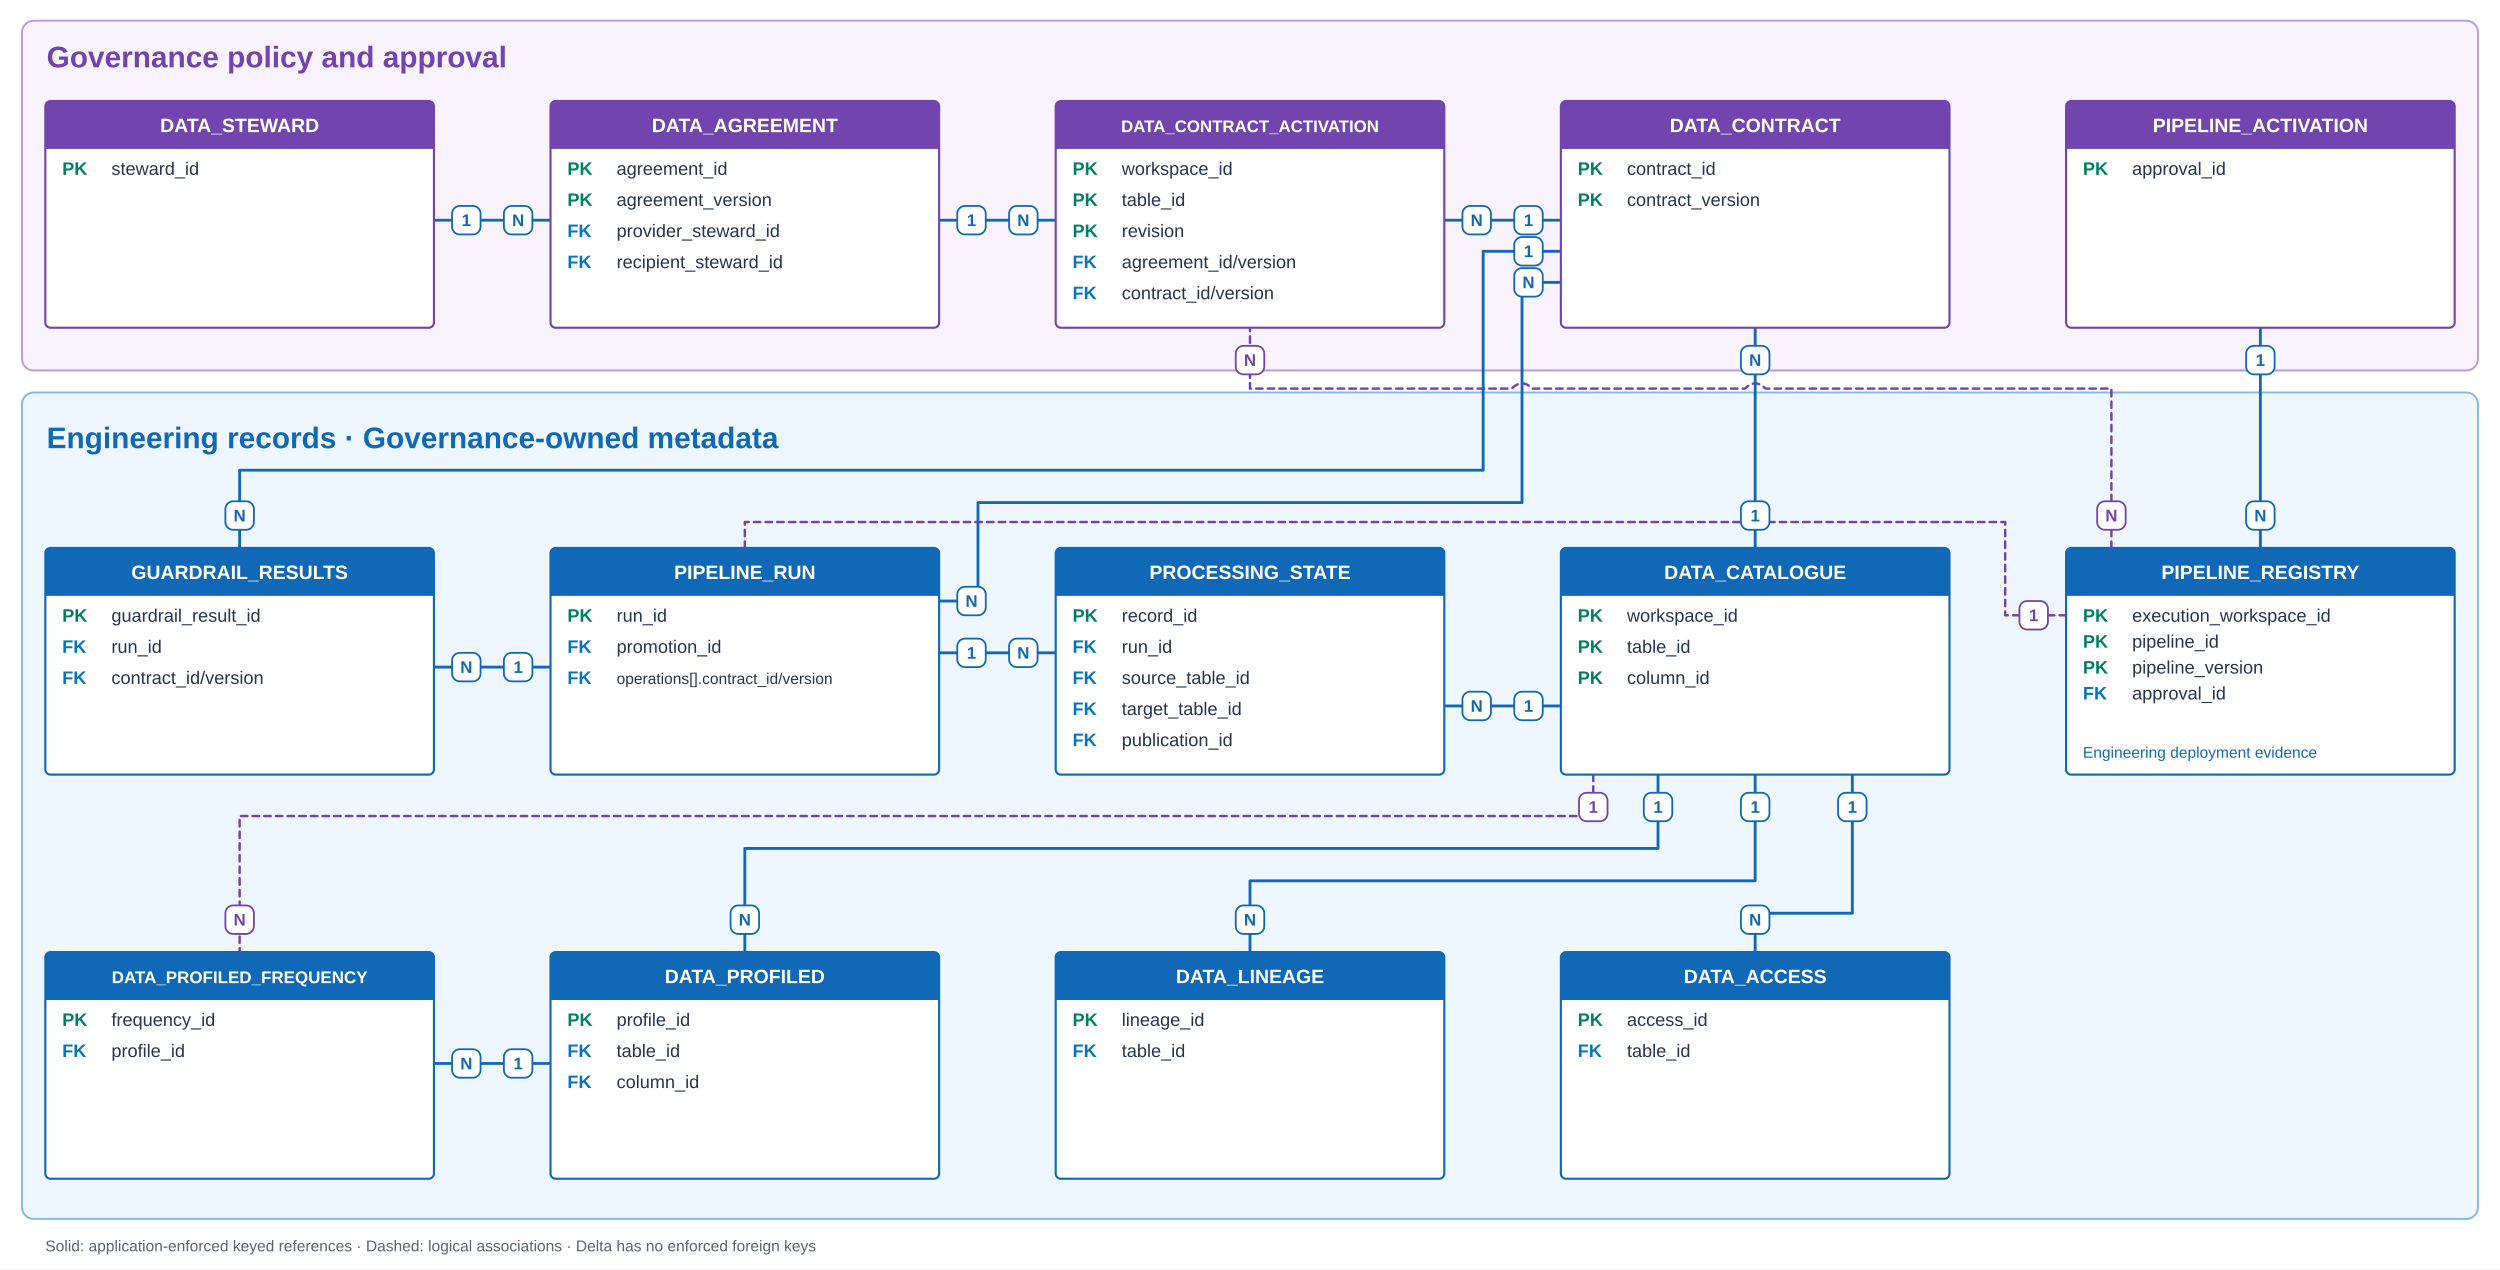
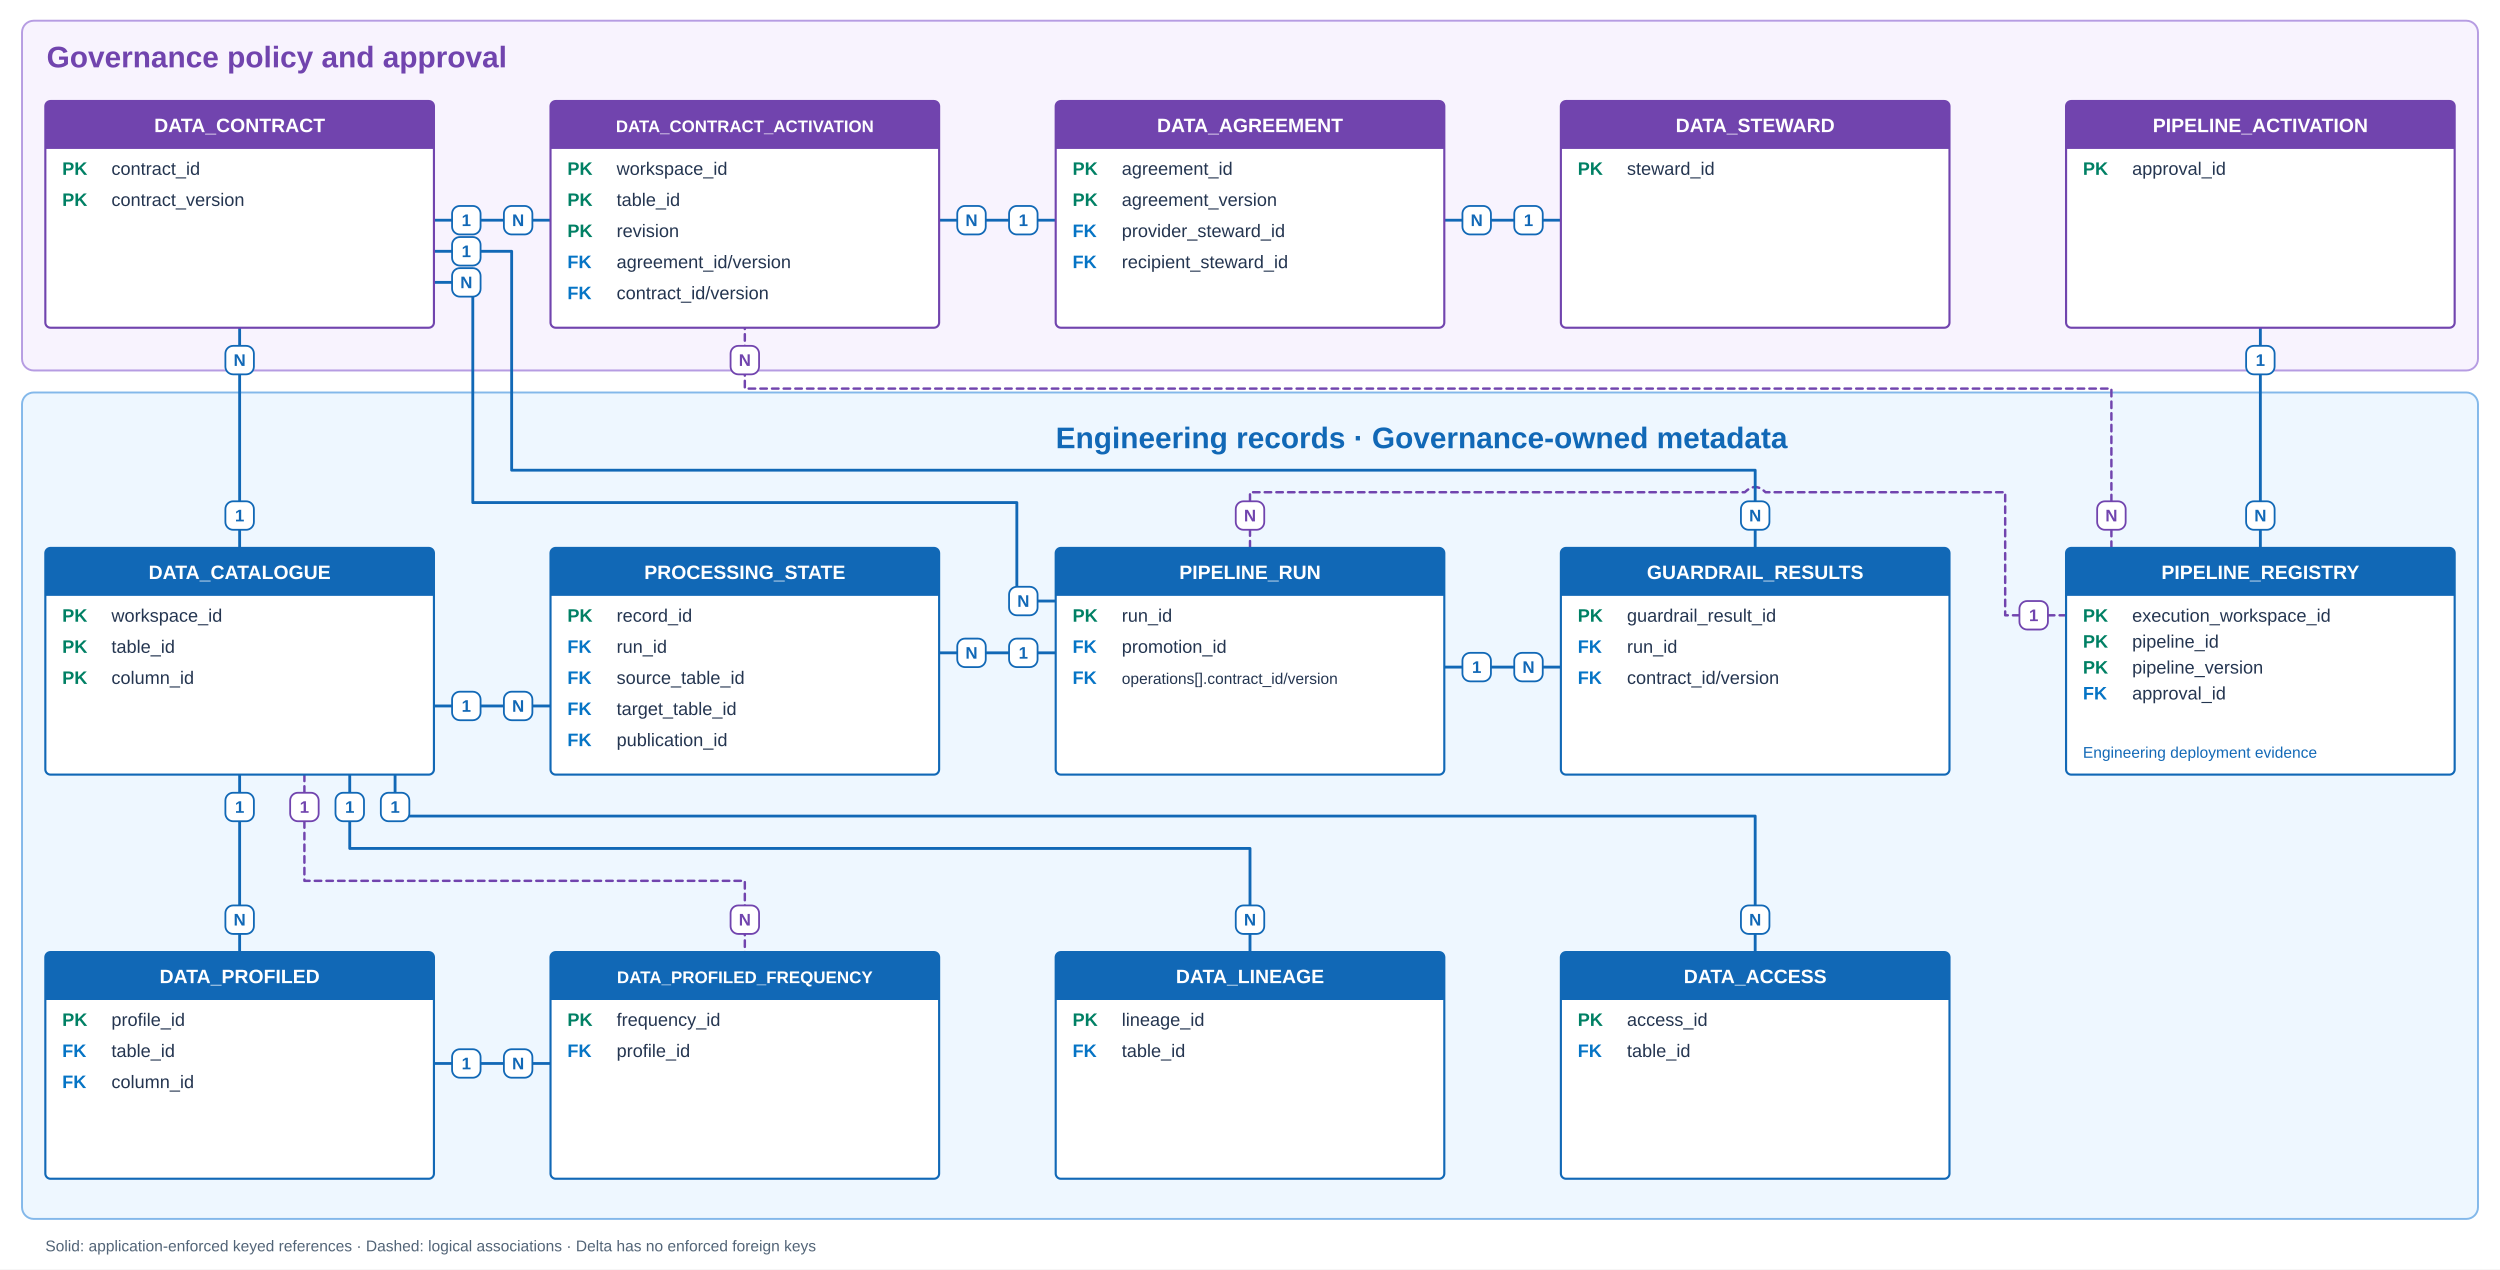
<svg xmlns="http://www.w3.org/2000/svg" xmlns:xlink="http://www.w3.org/1999/xlink" width="1930" height="980" viewBox="0 0 1930 980" role="img" aria-label="FabricOps metadata relationship diagram">
  <rect width="1930" height="980" fill="#FFFFFF" />
  <rect x="17" y="16" width="1896" height="270" rx="9" fill="#F8F3FE" stroke="#B69CE2" stroke-width="1.5" />
  <rect x="17" y="303" width="1896" height="638" rx="9" fill="#EEF7FF" stroke="#83B8EA" stroke-width="1.5" />
  <text x="36" y="52" font-size="23" font-family="Arial, sans-serif" font-weight="700" fill="#7144AE">Governance policy and approval</text>
-   <text x="36" y="346" font-size="23" font-family="Arial, sans-serif" font-weight="700" fill="#1168B6">Engineering records · Governance-owned metadata</text>
+   <text x="815" y="346" font-size="23" font-family="Arial, sans-serif" font-weight="700" fill="#1168B6">Engineering records · Governance-owned metadata</text>
  <g id="metadata-er-relationships" aria-label="Metadata table relationships">
    <g class="metadata-er-relationship" data-from="DATA_STEWARD" data-to="DATA_AGREEMENT" data-cardinality="1-N" data-kind="physical">
-       <path d="M335 170H425" fill="none" stroke="#1168B6" stroke-width="2.2" stroke-linecap="round" stroke-linejoin="round" />
-       <rect x="349" y="159" width="22" height="22" rx="6" fill="#FFFFFF" stroke="#1168B6" stroke-width="1.4" />
-       <text x="360" y="174.5" text-anchor="middle" font-size="13" font-weight="700" font-family="Arial, sans-serif" fill="#1168B6">1</text>
-       <rect x="389" y="159" width="22" height="22" rx="6" fill="#FFFFFF" stroke="#1168B6" stroke-width="1.4" />
-       <text x="400" y="174.5" text-anchor="middle" font-size="13" font-weight="700" font-family="Arial, sans-serif" fill="#1168B6">N</text>
+       <path d="M1205 170H1115" fill="none" stroke="#1168B6" stroke-width="2.2" stroke-linecap="round" stroke-linejoin="round" />
+       <rect x="1169" y="159" width="22" height="22" rx="6" fill="#FFFFFF" stroke="#1168B6" stroke-width="1.4" />
+       <text x="1180" y="174.5" text-anchor="middle" font-size="13" font-weight="700" font-family="Arial, sans-serif" fill="#1168B6">1</text>
+       <rect x="1129" y="159" width="22" height="22" rx="6" fill="#FFFFFF" stroke="#1168B6" stroke-width="1.4" />
+       <text x="1140" y="174.5" text-anchor="middle" font-size="13" font-weight="700" font-family="Arial, sans-serif" fill="#1168B6">N</text>
    </g>
    <g class="metadata-er-relationship" data-from="DATA_AGREEMENT" data-to="DATA_CONTRACT_ACTIVATION" data-cardinality="1-N" data-kind="physical">
-       <path d="M725 170H815" fill="none" stroke="#1168B6" stroke-width="2.2" stroke-linecap="round" stroke-linejoin="round" />
+       <path d="M815 170H725" fill="none" stroke="#1168B6" stroke-width="2.2" stroke-linecap="round" stroke-linejoin="round" />
+       <rect x="779" y="159" width="22" height="22" rx="6" fill="#FFFFFF" stroke="#1168B6" stroke-width="1.4" />
+       <text x="790" y="174.5" text-anchor="middle" font-size="13" font-weight="700" font-family="Arial, sans-serif" fill="#1168B6">1</text>
      <rect x="739" y="159" width="22" height="22" rx="6" fill="#FFFFFF" stroke="#1168B6" stroke-width="1.4" />
-       <text x="750" y="174.5" text-anchor="middle" font-size="13" font-weight="700" font-family="Arial, sans-serif" fill="#1168B6">1</text>
-       <rect x="779" y="159" width="22" height="22" rx="6" fill="#FFFFFF" stroke="#1168B6" stroke-width="1.4" />
-       <text x="790" y="174.5" text-anchor="middle" font-size="13" font-weight="700" font-family="Arial, sans-serif" fill="#1168B6">N</text>
+       <text x="750" y="174.5" text-anchor="middle" font-size="13" font-weight="700" font-family="Arial, sans-serif" fill="#1168B6">N</text>
    </g>
    <g class="metadata-er-relationship" data-from="PIPELINE_ACTIVATION" data-to="PIPELINE_REGISTRY" data-cardinality="1-N" data-kind="physical">
      <path d="M1745 253V423" fill="none" stroke="#1168B6" stroke-width="2.2" stroke-linecap="round" stroke-linejoin="round" />
      <rect x="1734" y="267" width="22" height="22" rx="6" fill="#FFFFFF" stroke="#1168B6" stroke-width="1.4" />
      <text x="1745" y="282.5" text-anchor="middle" font-size="13" font-weight="700" font-family="Arial, sans-serif" fill="#1168B6">1</text>
      <rect x="1734" y="387" width="22" height="22" rx="6" fill="#FFFFFF" stroke="#1168B6" stroke-width="1.4" />
      <text x="1745" y="402.5" text-anchor="middle" font-size="13" font-weight="700" font-family="Arial, sans-serif" fill="#1168B6">N</text>
    </g>
    <g class="metadata-er-relationship" data-from="PIPELINE_REGISTRY" data-to="DATA_CONTRACT_ACTIVATION" data-cardinality="N-N" data-kind="logical">
-       <path d="M1630 423V300H1363Q1355 292 1347 300H1183Q1175 292 1167 300H965V253" fill="none" stroke="#7144AE" stroke-width="1.9" stroke-linecap="round" stroke-linejoin="round" stroke-dasharray="5 4" />
+       <path d="M1630 423V300H575V253" fill="none" stroke="#7144AE" stroke-width="1.9" stroke-linecap="round" stroke-linejoin="round" stroke-dasharray="5 4" />
      <rect x="1619" y="387" width="22" height="22" rx="6" fill="#FFFFFF" stroke="#7144AE" stroke-width="1.4" />
      <text x="1630" y="402.5" text-anchor="middle" font-size="13" font-weight="700" font-family="Arial, sans-serif" fill="#7144AE">N</text>
-       <rect x="954" y="267" width="22" height="22" rx="6" fill="#FFFFFF" stroke="#7144AE" stroke-width="1.4" />
-       <text x="965" y="282.5" text-anchor="middle" font-size="13" font-weight="700" font-family="Arial, sans-serif" fill="#7144AE">N</text>
+       <rect x="564" y="267" width="22" height="22" rx="6" fill="#FFFFFF" stroke="#7144AE" stroke-width="1.4" />
+       <text x="575" y="282.5" text-anchor="middle" font-size="13" font-weight="700" font-family="Arial, sans-serif" fill="#7144AE">N</text>
    </g>
    <g class="metadata-er-relationship" data-from="DATA_CONTRACT_ACTIVATION" data-to="DATA_CONTRACT" data-cardinality="N-1" data-kind="physical">
-       <path d="M1115 170H1205" fill="none" stroke="#1168B6" stroke-width="2.2" stroke-linecap="round" stroke-linejoin="round" />
-       <rect x="1129" y="159" width="22" height="22" rx="6" fill="#FFFFFF" stroke="#1168B6" stroke-width="1.4" />
-       <text x="1140" y="174.5" text-anchor="middle" font-size="13" font-weight="700" font-family="Arial, sans-serif" fill="#1168B6">N</text>
-       <rect x="1169" y="159" width="22" height="22" rx="6" fill="#FFFFFF" stroke="#1168B6" stroke-width="1.4" />
-       <text x="1180" y="174.5" text-anchor="middle" font-size="13" font-weight="700" font-family="Arial, sans-serif" fill="#1168B6">1</text>
+       <path d="M425 170H335" fill="none" stroke="#1168B6" stroke-width="2.2" stroke-linecap="round" stroke-linejoin="round" />
+       <rect x="389" y="159" width="22" height="22" rx="6" fill="#FFFFFF" stroke="#1168B6" stroke-width="1.4" />
+       <text x="400" y="174.5" text-anchor="middle" font-size="13" font-weight="700" font-family="Arial, sans-serif" fill="#1168B6">N</text>
+       <rect x="349" y="159" width="22" height="22" rx="6" fill="#FFFFFF" stroke="#1168B6" stroke-width="1.4" />
+       <text x="360" y="174.5" text-anchor="middle" font-size="13" font-weight="700" font-family="Arial, sans-serif" fill="#1168B6">1</text>
    </g>
    <g class="metadata-er-relationship" data-from="PIPELINE_RUN" data-to="DATA_CONTRACT" data-cardinality="N-N" data-kind="nested">
-       <path d="M725 464H755V388H1175V218H1205" fill="none" stroke="#1168B6" stroke-width="2.2" stroke-linecap="round" stroke-linejoin="round" />
-       <rect x="739" y="453" width="22" height="22" rx="6" fill="#FFFFFF" stroke="#1168B6" stroke-width="1.4" />
-       <text x="750" y="468.5" text-anchor="middle" font-size="13" font-weight="700" font-family="Arial, sans-serif" fill="#1168B6">N</text>
-       <rect x="1169" y="207" width="22" height="22" rx="6" fill="#FFFFFF" stroke="#1168B6" stroke-width="1.4" />
-       <text x="1180" y="222.5" text-anchor="middle" font-size="13" font-weight="700" font-family="Arial, sans-serif" fill="#1168B6">N</text>
+       <path d="M815 464H785V388H365V218H335" fill="none" stroke="#1168B6" stroke-width="2.2" stroke-linecap="round" stroke-linejoin="round" />
+       <rect x="779" y="453" width="22" height="22" rx="6" fill="#FFFFFF" stroke="#1168B6" stroke-width="1.4" />
+       <text x="790" y="468.5" text-anchor="middle" font-size="13" font-weight="700" font-family="Arial, sans-serif" fill="#1168B6">N</text>
+       <rect x="349" y="207" width="22" height="22" rx="6" fill="#FFFFFF" stroke="#1168B6" stroke-width="1.4" />
+       <text x="360" y="222.5" text-anchor="middle" font-size="13" font-weight="700" font-family="Arial, sans-serif" fill="#1168B6">N</text>
    </g>
    <g class="metadata-er-relationship" data-from="PIPELINE_REGISTRY" data-to="PIPELINE_RUN" data-cardinality="1-N" data-kind="logical">
-       <path d="M1595 475H1548V403H575V423" fill="none" stroke="#7144AE" stroke-width="1.9" stroke-linecap="round" stroke-linejoin="round" stroke-dasharray="5 4" />
+       <path d="M1595 475H1548V380H1363Q1355 372 1347 380H965V423" fill="none" stroke="#7144AE" stroke-width="1.9" stroke-linecap="round" stroke-linejoin="round" stroke-dasharray="5 4" />
      <rect x="1559" y="464" width="22" height="22" rx="6" fill="#FFFFFF" stroke="#7144AE" stroke-width="1.4" />
      <text x="1570" y="479.5" text-anchor="middle" font-size="13" font-weight="700" font-family="Arial, sans-serif" fill="#7144AE">1</text>
-       <rect x="564" y="437" width="22" height="22" rx="6" fill="#FFFFFF" stroke="#7144AE" stroke-width="1.4" />
-       <text x="575" y="452.5" text-anchor="middle" font-size="13" font-weight="700" font-family="Arial, sans-serif" fill="#7144AE">N</text>
+       <rect x="954" y="387" width="22" height="22" rx="6" fill="#FFFFFF" stroke="#7144AE" stroke-width="1.4" />
+       <text x="965" y="402.5" text-anchor="middle" font-size="13" font-weight="700" font-family="Arial, sans-serif" fill="#7144AE">N</text>
    </g>
    <g class="metadata-er-relationship" data-from="DATA_CATALOGUE" data-to="DATA_CONTRACT" data-cardinality="1-N" data-kind="physical">
-       <path d="M1355 423V253" fill="none" stroke="#1168B6" stroke-width="2.2" stroke-linecap="round" stroke-linejoin="round" />
-       <rect x="1344" y="387" width="22" height="22" rx="6" fill="#FFFFFF" stroke="#1168B6" stroke-width="1.4" />
-       <text x="1355" y="402.5" text-anchor="middle" font-size="13" font-weight="700" font-family="Arial, sans-serif" fill="#1168B6">1</text>
-       <rect x="1344" y="267" width="22" height="22" rx="6" fill="#FFFFFF" stroke="#1168B6" stroke-width="1.4" />
-       <text x="1355" y="282.5" text-anchor="middle" font-size="13" font-weight="700" font-family="Arial, sans-serif" fill="#1168B6">N</text>
+       <path d="M185 423V253" fill="none" stroke="#1168B6" stroke-width="2.2" stroke-linecap="round" stroke-linejoin="round" />
+       <rect x="174" y="387" width="22" height="22" rx="6" fill="#FFFFFF" stroke="#1168B6" stroke-width="1.4" />
+       <text x="185" y="402.5" text-anchor="middle" font-size="13" font-weight="700" font-family="Arial, sans-serif" fill="#1168B6">1</text>
+       <rect x="174" y="267" width="22" height="22" rx="6" fill="#FFFFFF" stroke="#1168B6" stroke-width="1.4" />
+       <text x="185" y="282.5" text-anchor="middle" font-size="13" font-weight="700" font-family="Arial, sans-serif" fill="#1168B6">N</text>
    </g>
    <g class="metadata-er-relationship" data-from="PIPELINE_RUN" data-to="GUARDRAIL_RESULTS" data-cardinality="1-N" data-kind="physical">
-       <path d="M425 515H335" fill="none" stroke="#1168B6" stroke-width="2.2" stroke-linecap="round" stroke-linejoin="round" />
-       <rect x="389" y="504" width="22" height="22" rx="6" fill="#FFFFFF" stroke="#1168B6" stroke-width="1.4" />
-       <text x="400" y="519.5" text-anchor="middle" font-size="13" font-weight="700" font-family="Arial, sans-serif" fill="#1168B6">1</text>
-       <rect x="349" y="504" width="22" height="22" rx="6" fill="#FFFFFF" stroke="#1168B6" stroke-width="1.4" />
-       <text x="360" y="519.5" text-anchor="middle" font-size="13" font-weight="700" font-family="Arial, sans-serif" fill="#1168B6">N</text>
+       <path d="M1115 515H1205" fill="none" stroke="#1168B6" stroke-width="2.2" stroke-linecap="round" stroke-linejoin="round" />
+       <rect x="1129" y="504" width="22" height="22" rx="6" fill="#FFFFFF" stroke="#1168B6" stroke-width="1.4" />
+       <text x="1140" y="519.5" text-anchor="middle" font-size="13" font-weight="700" font-family="Arial, sans-serif" fill="#1168B6">1</text>
+       <rect x="1169" y="504" width="22" height="22" rx="6" fill="#FFFFFF" stroke="#1168B6" stroke-width="1.4" />
+       <text x="1180" y="519.5" text-anchor="middle" font-size="13" font-weight="700" font-family="Arial, sans-serif" fill="#1168B6">N</text>
    </g>
    <g class="metadata-er-relationship" data-from="PIPELINE_RUN" data-to="PROCESSING_STATE" data-cardinality="1-N" data-kind="physical">
-       <path d="M725 504H815" fill="none" stroke="#1168B6" stroke-width="2.2" stroke-linecap="round" stroke-linejoin="round" />
+       <path d="M815 504H725" fill="none" stroke="#1168B6" stroke-width="2.2" stroke-linecap="round" stroke-linejoin="round" />
+       <rect x="779" y="493" width="22" height="22" rx="6" fill="#FFFFFF" stroke="#1168B6" stroke-width="1.4" />
+       <text x="790" y="508.5" text-anchor="middle" font-size="13" font-weight="700" font-family="Arial, sans-serif" fill="#1168B6">1</text>
      <rect x="739" y="493" width="22" height="22" rx="6" fill="#FFFFFF" stroke="#1168B6" stroke-width="1.4" />
-       <text x="750" y="508.5" text-anchor="middle" font-size="13" font-weight="700" font-family="Arial, sans-serif" fill="#1168B6">1</text>
-       <rect x="779" y="493" width="22" height="22" rx="6" fill="#FFFFFF" stroke="#1168B6" stroke-width="1.4" />
-       <text x="790" y="508.5" text-anchor="middle" font-size="13" font-weight="700" font-family="Arial, sans-serif" fill="#1168B6">N</text>
+       <text x="750" y="508.5" text-anchor="middle" font-size="13" font-weight="700" font-family="Arial, sans-serif" fill="#1168B6">N</text>
    </g>
    <g class="metadata-er-relationship" data-from="DATA_CATALOGUE" data-to="PROCESSING_STATE" data-cardinality="1-N" data-kind="physical">
-       <path d="M1205 545H1115" fill="none" stroke="#1168B6" stroke-width="2.2" stroke-linecap="round" stroke-linejoin="round" />
-       <rect x="1169" y="534" width="22" height="22" rx="6" fill="#FFFFFF" stroke="#1168B6" stroke-width="1.4" />
-       <text x="1180" y="549.5" text-anchor="middle" font-size="13" font-weight="700" font-family="Arial, sans-serif" fill="#1168B6">1</text>
-       <rect x="1129" y="534" width="22" height="22" rx="6" fill="#FFFFFF" stroke="#1168B6" stroke-width="1.4" />
-       <text x="1140" y="549.5" text-anchor="middle" font-size="13" font-weight="700" font-family="Arial, sans-serif" fill="#1168B6">N</text>
+       <path d="M335 545H425" fill="none" stroke="#1168B6" stroke-width="2.2" stroke-linecap="round" stroke-linejoin="round" />
+       <rect x="349" y="534" width="22" height="22" rx="6" fill="#FFFFFF" stroke="#1168B6" stroke-width="1.4" />
+       <text x="360" y="549.5" text-anchor="middle" font-size="13" font-weight="700" font-family="Arial, sans-serif" fill="#1168B6">1</text>
+       <rect x="389" y="534" width="22" height="22" rx="6" fill="#FFFFFF" stroke="#1168B6" stroke-width="1.4" />
+       <text x="400" y="549.5" text-anchor="middle" font-size="13" font-weight="700" font-family="Arial, sans-serif" fill="#1168B6">N</text>
    </g>
    <g class="metadata-er-relationship" data-from="DATA_CATALOGUE" data-to="DATA_PROFILED" data-cardinality="1-N" data-kind="physical">
-       <path d="M1280 598V655H575V735" fill="none" stroke="#1168B6" stroke-width="2.2" stroke-linecap="round" stroke-linejoin="round" />
-       <rect x="1269" y="612" width="22" height="22" rx="6" fill="#FFFFFF" stroke="#1168B6" stroke-width="1.4" />
-       <text x="1280" y="627.5" text-anchor="middle" font-size="13" font-weight="700" font-family="Arial, sans-serif" fill="#1168B6">1</text>
-       <rect x="564" y="699" width="22" height="22" rx="6" fill="#FFFFFF" stroke="#1168B6" stroke-width="1.4" />
-       <text x="575" y="714.5" text-anchor="middle" font-size="13" font-weight="700" font-family="Arial, sans-serif" fill="#1168B6">N</text>
+       <path d="M185 598V735" fill="none" stroke="#1168B6" stroke-width="2.2" stroke-linecap="round" stroke-linejoin="round" />
+       <rect x="174" y="612" width="22" height="22" rx="6" fill="#FFFFFF" stroke="#1168B6" stroke-width="1.4" />
+       <text x="185" y="627.5" text-anchor="middle" font-size="13" font-weight="700" font-family="Arial, sans-serif" fill="#1168B6">1</text>
+       <rect x="174" y="699" width="22" height="22" rx="6" fill="#FFFFFF" stroke="#1168B6" stroke-width="1.4" />
+       <text x="185" y="714.5" text-anchor="middle" font-size="13" font-weight="700" font-family="Arial, sans-serif" fill="#1168B6">N</text>
    </g>
    <g class="metadata-er-relationship" data-from="DATA_CATALOGUE" data-to="DATA_PROFILED_FREQUENCY" data-cardinality="1-N" data-kind="logical">
-       <path d="M1230 598V630H185V735" fill="none" stroke="#7144AE" stroke-width="1.9" stroke-linecap="round" stroke-linejoin="round" stroke-dasharray="5 4" />
-       <rect x="1219" y="612" width="22" height="22" rx="6" fill="#FFFFFF" stroke="#7144AE" stroke-width="1.4" />
-       <text x="1230" y="627.5" text-anchor="middle" font-size="13" font-weight="700" font-family="Arial, sans-serif" fill="#7144AE">1</text>
-       <rect x="174" y="699" width="22" height="22" rx="6" fill="#FFFFFF" stroke="#7144AE" stroke-width="1.4" />
-       <text x="185" y="714.5" text-anchor="middle" font-size="13" font-weight="700" font-family="Arial, sans-serif" fill="#7144AE">N</text>
+       <path d="M235 598V680H575V735" fill="none" stroke="#7144AE" stroke-width="1.9" stroke-linecap="round" stroke-linejoin="round" stroke-dasharray="5 4" />
+       <rect x="224" y="612" width="22" height="22" rx="6" fill="#FFFFFF" stroke="#7144AE" stroke-width="1.4" />
+       <text x="235" y="627.5" text-anchor="middle" font-size="13" font-weight="700" font-family="Arial, sans-serif" fill="#7144AE">1</text>
+       <rect x="564" y="699" width="22" height="22" rx="6" fill="#FFFFFF" stroke="#7144AE" stroke-width="1.4" />
+       <text x="575" y="714.5" text-anchor="middle" font-size="13" font-weight="700" font-family="Arial, sans-serif" fill="#7144AE">N</text>
    </g>
    <g class="metadata-er-relationship" data-from="DATA_CATALOGUE" data-to="DATA_LINEAGE" data-cardinality="1-N" data-kind="physical">
-       <path d="M1355 598V680H965V735" fill="none" stroke="#1168B6" stroke-width="2.2" stroke-linecap="round" stroke-linejoin="round" />
-       <rect x="1344" y="612" width="22" height="22" rx="6" fill="#FFFFFF" stroke="#1168B6" stroke-width="1.4" />
-       <text x="1355" y="627.5" text-anchor="middle" font-size="13" font-weight="700" font-family="Arial, sans-serif" fill="#1168B6">1</text>
+       <path d="M270 598V655H965V735" fill="none" stroke="#1168B6" stroke-width="2.2" stroke-linecap="round" stroke-linejoin="round" />
+       <rect x="259" y="612" width="22" height="22" rx="6" fill="#FFFFFF" stroke="#1168B6" stroke-width="1.4" />
+       <text x="270" y="627.5" text-anchor="middle" font-size="13" font-weight="700" font-family="Arial, sans-serif" fill="#1168B6">1</text>
      <rect x="954" y="699" width="22" height="22" rx="6" fill="#FFFFFF" stroke="#1168B6" stroke-width="1.4" />
      <text x="965" y="714.5" text-anchor="middle" font-size="13" font-weight="700" font-family="Arial, sans-serif" fill="#1168B6">N</text>
    </g>
    <g class="metadata-er-relationship" data-from="DATA_CATALOGUE" data-to="DATA_ACCESS" data-cardinality="1-N" data-kind="physical">
-       <path d="M1430 598V705H1355V735" fill="none" stroke="#1168B6" stroke-width="2.2" stroke-linecap="round" stroke-linejoin="round" />
-       <rect x="1419" y="612" width="22" height="22" rx="6" fill="#FFFFFF" stroke="#1168B6" stroke-width="1.4" />
-       <text x="1430" y="627.5" text-anchor="middle" font-size="13" font-weight="700" font-family="Arial, sans-serif" fill="#1168B6">1</text>
+       <path d="M305 598V630H1355V735" fill="none" stroke="#1168B6" stroke-width="2.2" stroke-linecap="round" stroke-linejoin="round" />
+       <rect x="294" y="612" width="22" height="22" rx="6" fill="#FFFFFF" stroke="#1168B6" stroke-width="1.4" />
+       <text x="305" y="627.5" text-anchor="middle" font-size="13" font-weight="700" font-family="Arial, sans-serif" fill="#1168B6">1</text>
      <rect x="1344" y="699" width="22" height="22" rx="6" fill="#FFFFFF" stroke="#1168B6" stroke-width="1.4" />
      <text x="1355" y="714.5" text-anchor="middle" font-size="13" font-weight="700" font-family="Arial, sans-serif" fill="#1168B6">N</text>
    </g>
    <g class="metadata-er-relationship" data-from="DATA_PROFILED" data-to="DATA_PROFILED_FREQUENCY" data-cardinality="1-N" data-kind="physical">
-       <path d="M425 821H335" fill="none" stroke="#1168B6" stroke-width="2.2" stroke-linecap="round" stroke-linejoin="round" />
+       <path d="M335 821H425" fill="none" stroke="#1168B6" stroke-width="2.2" stroke-linecap="round" stroke-linejoin="round" />
+       <rect x="349" y="810" width="22" height="22" rx="6" fill="#FFFFFF" stroke="#1168B6" stroke-width="1.4" />
+       <text x="360" y="825.5" text-anchor="middle" font-size="13" font-weight="700" font-family="Arial, sans-serif" fill="#1168B6">1</text>
      <rect x="389" y="810" width="22" height="22" rx="6" fill="#FFFFFF" stroke="#1168B6" stroke-width="1.4" />
-       <text x="400" y="825.5" text-anchor="middle" font-size="13" font-weight="700" font-family="Arial, sans-serif" fill="#1168B6">1</text>
-       <rect x="349" y="810" width="22" height="22" rx="6" fill="#FFFFFF" stroke="#1168B6" stroke-width="1.4" />
-       <text x="360" y="825.5" text-anchor="middle" font-size="13" font-weight="700" font-family="Arial, sans-serif" fill="#1168B6">N</text>
+       <text x="400" y="825.5" text-anchor="middle" font-size="13" font-weight="700" font-family="Arial, sans-serif" fill="#1168B6">N</text>
    </g>
    <g class="metadata-er-relationship" data-from="DATA_CONTRACT" data-to="GUARDRAIL_RESULTS" data-cardinality="1-N" data-kind="physical">
-       <path d="M1205 194H1145V363H185V423" fill="none" stroke="#1168B6" stroke-width="2.2" stroke-linecap="round" stroke-linejoin="round" />
-       <rect x="1169" y="183" width="22" height="22" rx="6" fill="#FFFFFF" stroke="#1168B6" stroke-width="1.4" />
-       <text x="1180" y="198.5" text-anchor="middle" font-size="13" font-weight="700" font-family="Arial, sans-serif" fill="#1168B6">1</text>
-       <rect x="174" y="387" width="22" height="22" rx="6" fill="#FFFFFF" stroke="#1168B6" stroke-width="1.4" />
-       <text x="185" y="402.5" text-anchor="middle" font-size="13" font-weight="700" font-family="Arial, sans-serif" fill="#1168B6">N</text>
+       <path d="M335 194H395V363H1355V423" fill="none" stroke="#1168B6" stroke-width="2.2" stroke-linecap="round" stroke-linejoin="round" />
+       <rect x="349" y="183" width="22" height="22" rx="6" fill="#FFFFFF" stroke="#1168B6" stroke-width="1.4" />
+       <text x="360" y="198.5" text-anchor="middle" font-size="13" font-weight="700" font-family="Arial, sans-serif" fill="#1168B6">1</text>
+       <rect x="1344" y="387" width="22" height="22" rx="6" fill="#FFFFFF" stroke="#1168B6" stroke-width="1.4" />
+       <text x="1355" y="402.5" text-anchor="middle" font-size="13" font-weight="700" font-family="Arial, sans-serif" fill="#1168B6">N</text>
    </g>
  </g>
  <a xlink:href="https://voycepeh.github.io/FabricOps-Starter-Kit/reference/metadata/metadata_data_steward/" target="_blank">
+     <rect x="1205" y="78" width="300" height="175" rx="4" fill="white" stroke="#7144AE" stroke-width="1.65" />
+     <path d="M1209 78H1501Q1505 78 1505 82V115H1205V82Q1205 78 1209 78Z" fill="#7144AE" />
+     <text x="1355" y="102" text-anchor="middle" font-size="15" font-weight="700" font-family="Arial, sans-serif" fill="white">DATA_STEWARD</text>
+     <text x="1218" y="135" fill="#008064" font-weight="700" font-size="14" font-family="Arial, sans-serif">PK</text>
+     <text x="1256" y="135" fill="#243550" font-size="14" font-family="Arial, sans-serif">steward_id</text>
+   </a>
+   <a xlink:href="https://voycepeh.github.io/FabricOps-Starter-Kit/reference/metadata/metadata_data_agreement/" target="_blank">
+     <rect x="815" y="78" width="300" height="175" rx="4" fill="white" stroke="#7144AE" stroke-width="1.65" />
+     <path d="M819 78H1111Q1115 78 1115 82V115H815V82Q815 78 819 78Z" fill="#7144AE" />
+     <text x="965" y="102" text-anchor="middle" font-size="15" font-weight="700" font-family="Arial, sans-serif" fill="white">DATA_AGREEMENT</text>
+     <text x="828" y="135" fill="#008064" font-weight="700" font-size="14" font-family="Arial, sans-serif">PK</text>
+     <text x="866" y="135" fill="#243550" font-size="14" font-family="Arial, sans-serif">agreement_id</text>
+     <text x="828" y="159" fill="#008064" font-weight="700" font-size="14" font-family="Arial, sans-serif">PK</text>
+     <text x="866" y="159" fill="#243550" font-size="14" font-family="Arial, sans-serif">agreement_version</text>
+     <text x="828" y="183" fill="#0574C5" font-weight="700" font-size="14" font-family="Arial, sans-serif">FK</text>
+     <text x="866" y="183" fill="#243550" font-size="14" font-family="Arial, sans-serif">provider_steward_id</text>
+     <text x="828" y="207" fill="#0574C5" font-weight="700" font-size="14" font-family="Arial, sans-serif">FK</text>
+     <text x="866" y="207" fill="#243550" font-size="14" font-family="Arial, sans-serif">recipient_steward_id</text>
+   </a>
+   <a xlink:href="https://voycepeh.github.io/FabricOps-Starter-Kit/reference/metadata/metadata_data_contract_activation/" target="_blank">
+     <rect x="425" y="78" width="300" height="175" rx="4" fill="white" stroke="#7144AE" stroke-width="1.65" />
+     <path d="M429 78H721Q725 78 725 82V115H425V82Q425 78 429 78Z" fill="#7144AE" />
+     <text x="575" y="102" text-anchor="middle" font-size="13" font-weight="700" font-family="Arial, sans-serif" fill="white">DATA_CONTRACT_ACTIVATION</text>
+     <text x="438" y="135" fill="#008064" font-weight="700" font-size="14" font-family="Arial, sans-serif">PK</text>
+     <text x="476" y="135" fill="#243550" font-size="14" font-family="Arial, sans-serif">workspace_id</text>
+     <text x="438" y="159" fill="#008064" font-weight="700" font-size="14" font-family="Arial, sans-serif">PK</text>
+     <text x="476" y="159" fill="#243550" font-size="14" font-family="Arial, sans-serif">table_id</text>
+     <text x="438" y="183" fill="#008064" font-weight="700" font-size="14" font-family="Arial, sans-serif">PK</text>
+     <text x="476" y="183" fill="#243550" font-size="14" font-family="Arial, sans-serif">revision</text>
+     <text x="438" y="207" fill="#0574C5" font-weight="700" font-size="14" font-family="Arial, sans-serif">FK</text>
+     <text x="476" y="207" fill="#243550" font-size="14" font-family="Arial, sans-serif">agreement_id/version</text>
+     <text x="438" y="231" fill="#0574C5" font-weight="700" font-size="14" font-family="Arial, sans-serif">FK</text>
+     <text x="476" y="231" fill="#243550" font-size="14" font-family="Arial, sans-serif">contract_id/version</text>
+   </a>
+   <a xlink:href="https://voycepeh.github.io/FabricOps-Starter-Kit/reference/metadata/metadata_data_contract/" target="_blank">
    <rect x="35" y="78" width="300" height="175" rx="4" fill="white" stroke="#7144AE" stroke-width="1.65" />
    <path d="M39 78H331Q335 78 335 82V115H35V82Q35 78 39 78Z" fill="#7144AE" />
-     <text x="185.0" y="102" text-anchor="middle" font-size="15" font-weight="700" font-family="Arial, sans-serif" fill="white">DATA_STEWARD</text>
+     <text x="185" y="102" text-anchor="middle" font-size="15" font-weight="700" font-family="Arial, sans-serif" fill="white">DATA_CONTRACT</text>
    <text x="48" y="135" fill="#008064" font-weight="700" font-size="14" font-family="Arial, sans-serif">PK</text>
-     <text x="86" y="135" fill="#243550" font-size="14" font-family="Arial, sans-serif">steward_id</text>
-   </a>
-   <a xlink:href="https://voycepeh.github.io/FabricOps-Starter-Kit/reference/metadata/metadata_data_agreement/" target="_blank">
-     <rect x="425" y="78" width="300" height="175" rx="4" fill="white" stroke="#7144AE" stroke-width="1.65" />
-     <path d="M429 78H721Q725 78 725 82V115H425V82Q425 78 429 78Z" fill="#7144AE" />
-     <text x="575.0" y="102" text-anchor="middle" font-size="15" font-weight="700" font-family="Arial, sans-serif" fill="white">DATA_AGREEMENT</text>
-     <text x="438" y="135" fill="#008064" font-weight="700" font-size="14" font-family="Arial, sans-serif">PK</text>
-     <text x="476" y="135" fill="#243550" font-size="14" font-family="Arial, sans-serif">agreement_id</text>
-     <text x="438" y="159" fill="#008064" font-weight="700" font-size="14" font-family="Arial, sans-serif">PK</text>
-     <text x="476" y="159" fill="#243550" font-size="14" font-family="Arial, sans-serif">agreement_version</text>
-     <text x="438" y="183" fill="#0574C5" font-weight="700" font-size="14" font-family="Arial, sans-serif">FK</text>
-     <text x="476" y="183" fill="#243550" font-size="14" font-family="Arial, sans-serif">provider_steward_id</text>
-     <text x="438" y="207" fill="#0574C5" font-weight="700" font-size="14" font-family="Arial, sans-serif">FK</text>
-     <text x="476" y="207" fill="#243550" font-size="14" font-family="Arial, sans-serif">recipient_steward_id</text>
-   </a>
-   <a xlink:href="https://voycepeh.github.io/FabricOps-Starter-Kit/reference/metadata/metadata_data_contract_activation/" target="_blank">
-     <rect x="815" y="78" width="300" height="175" rx="4" fill="white" stroke="#7144AE" stroke-width="1.65" />
-     <path d="M819 78H1111Q1115 78 1115 82V115H815V82Q815 78 819 78Z" fill="#7144AE" />
-     <text x="965" y="102" text-anchor="middle" font-size="13" font-weight="700" font-family="Arial, sans-serif" fill="white">DATA_CONTRACT_ACTIVATION</text>
-     <text x="828" y="135" fill="#008064" font-weight="700" font-size="14" font-family="Arial, sans-serif">PK</text>
-     <text x="866" y="135" fill="#243550" font-size="14" font-family="Arial, sans-serif">workspace_id</text>
-     <text x="828" y="159" fill="#008064" font-weight="700" font-size="14" font-family="Arial, sans-serif">PK</text>
-     <text x="866" y="159" fill="#243550" font-size="14" font-family="Arial, sans-serif">table_id</text>
-     <text x="828" y="183" fill="#008064" font-weight="700" font-size="14" font-family="Arial, sans-serif">PK</text>
-     <text x="866" y="183" fill="#243550" font-size="14" font-family="Arial, sans-serif">revision</text>
-     <text x="828" y="207" fill="#0574C5" font-weight="700" font-size="14" font-family="Arial, sans-serif">FK</text>
-     <text x="866" y="207" fill="#243550" font-size="14" font-family="Arial, sans-serif">agreement_id/version</text>
-     <text x="828" y="231" fill="#0574C5" font-weight="700" font-size="14" font-family="Arial, sans-serif">FK</text>
-     <text x="866" y="231" fill="#243550" font-size="14" font-family="Arial, sans-serif">contract_id/version</text>
-   </a>
-   <a xlink:href="https://voycepeh.github.io/FabricOps-Starter-Kit/reference/metadata/metadata_data_contract/" target="_blank">
-     <rect x="1205" y="78" width="300" height="175" rx="4" fill="white" stroke="#7144AE" stroke-width="1.65" />
-     <path d="M1209 78H1501Q1505 78 1505 82V115H1205V82Q1205 78 1209 78Z" fill="#7144AE" />
-     <text x="1355.0" y="102" text-anchor="middle" font-size="15" font-weight="700" font-family="Arial, sans-serif" fill="white">DATA_CONTRACT</text>
-     <text x="1218" y="135" fill="#008064" font-weight="700" font-size="14" font-family="Arial, sans-serif">PK</text>
-     <text x="1256" y="135" fill="#243550" font-size="14" font-family="Arial, sans-serif">contract_id</text>
-     <text x="1218" y="159" fill="#008064" font-weight="700" font-size="14" font-family="Arial, sans-serif">PK</text>
-     <text x="1256" y="159" fill="#243550" font-size="14" font-family="Arial, sans-serif">contract_version</text>
+     <text x="86" y="135" fill="#243550" font-size="14" font-family="Arial, sans-serif">contract_id</text>
+     <text x="48" y="159" fill="#008064" font-weight="700" font-size="14" font-family="Arial, sans-serif">PK</text>
+     <text x="86" y="159" fill="#243550" font-size="14" font-family="Arial, sans-serif">contract_version</text>
  </a>
  <a xlink:href="https://voycepeh.github.io/FabricOps-Starter-Kit/reference/metadata/metadata_guardrail_results/" target="_blank">
+     <rect x="1205" y="423" width="300" height="175" rx="4" fill="white" stroke="#1168B6" stroke-width="1.65" />
+     <path d="M1209 423H1501Q1505 423 1505 427V460H1205V427Q1205 423 1209 423Z" fill="#1168B6" />
+     <text x="1355" y="447" text-anchor="middle" font-size="15" font-weight="700" font-family="Arial, sans-serif" fill="white">GUARDRAIL_RESULTS</text>
+     <text x="1218" y="480" fill="#008064" font-weight="700" font-size="14" font-family="Arial, sans-serif">PK</text>
+     <text x="1256" y="480" fill="#243550" font-size="14" font-family="Arial, sans-serif">guardrail_result_id</text>
+     <text x="1218" y="504" fill="#0574C5" font-weight="700" font-size="14" font-family="Arial, sans-serif">FK</text>
+     <text x="1256" y="504" fill="#243550" font-size="14" font-family="Arial, sans-serif">run_id</text>
+     <text x="1218" y="528" fill="#0574C5" font-weight="700" font-size="14" font-family="Arial, sans-serif">FK</text>
+     <text x="1256" y="528" fill="#243550" font-size="14" font-family="Arial, sans-serif">contract_id/version</text>
+   </a>
+   <a xlink:href="https://voycepeh.github.io/FabricOps-Starter-Kit/reference/metadata/metadata_pipeline_run/" target="_blank">
+     <rect x="815" y="423" width="300" height="175" rx="4" fill="white" stroke="#1168B6" stroke-width="1.65" />
+     <path d="M819 423H1111Q1115 423 1115 427V460H815V427Q815 423 819 423Z" fill="#1168B6" />
+     <text x="965" y="447" text-anchor="middle" font-size="15" font-weight="700" font-family="Arial, sans-serif" fill="white">PIPELINE_RUN</text>
+     <text x="828" y="480" fill="#008064" font-weight="700" font-size="14" font-family="Arial, sans-serif">PK</text>
+     <text x="866" y="480" fill="#243550" font-size="14" font-family="Arial, sans-serif">run_id</text>
+     <text x="828" y="504" fill="#0574C5" font-weight="700" font-size="14" font-family="Arial, sans-serif">FK</text>
+     <text x="866" y="504" fill="#243550" font-size="14" font-family="Arial, sans-serif">promotion_id</text>
+     <text x="828" y="528" fill="#0574C5" font-weight="700" font-size="14" font-family="Arial, sans-serif">FK</text>
+     <text x="866" y="528" fill="#243550" font-size="12" font-family="Arial, sans-serif">operations[].contract_id/version</text>
+   </a>
+   <a xlink:href="https://voycepeh.github.io/FabricOps-Starter-Kit/reference/metadata/metadata_processing_state/" target="_blank">
+     <rect x="425" y="423" width="300" height="175" rx="4" fill="white" stroke="#1168B6" stroke-width="1.65" />
+     <path d="M429 423H721Q725 423 725 427V460H425V427Q425 423 429 423Z" fill="#1168B6" />
+     <text x="575" y="447" text-anchor="middle" font-size="15" font-weight="700" font-family="Arial, sans-serif" fill="white">PROCESSING_STATE</text>
+     <text x="438" y="480" fill="#008064" font-weight="700" font-size="14" font-family="Arial, sans-serif">PK</text>
+     <text x="476" y="480" fill="#243550" font-size="14" font-family="Arial, sans-serif">record_id</text>
+     <text x="438" y="504" fill="#0574C5" font-weight="700" font-size="14" font-family="Arial, sans-serif">FK</text>
+     <text x="476" y="504" fill="#243550" font-size="14" font-family="Arial, sans-serif">run_id</text>
+     <text x="438" y="528" fill="#0574C5" font-weight="700" font-size="14" font-family="Arial, sans-serif">FK</text>
+     <text x="476" y="528" fill="#243550" font-size="14" font-family="Arial, sans-serif">source_table_id</text>
+     <text x="438" y="552" fill="#0574C5" font-weight="700" font-size="14" font-family="Arial, sans-serif">FK</text>
+     <text x="476" y="552" fill="#243550" font-size="14" font-family="Arial, sans-serif">target_table_id</text>
+     <text x="438" y="576" fill="#0574C5" font-weight="700" font-size="14" font-family="Arial, sans-serif">FK</text>
+     <text x="476" y="576" fill="#243550" font-size="14" font-family="Arial, sans-serif">publication_id</text>
+   </a>
+   <a xlink:href="https://voycepeh.github.io/FabricOps-Starter-Kit/reference/metadata/metadata_data_catalogue/" target="_blank">
    <rect x="35" y="423" width="300" height="175" rx="4" fill="white" stroke="#1168B6" stroke-width="1.65" />
    <path d="M39 423H331Q335 423 335 427V460H35V427Q35 423 39 423Z" fill="#1168B6" />
-     <text x="185.0" y="447" text-anchor="middle" font-size="15" font-weight="700" font-family="Arial, sans-serif" fill="white">GUARDRAIL_RESULTS</text>
+     <text x="185" y="447" text-anchor="middle" font-size="15" font-weight="700" font-family="Arial, sans-serif" fill="white">DATA_CATALOGUE</text>
    <text x="48" y="480" fill="#008064" font-weight="700" font-size="14" font-family="Arial, sans-serif">PK</text>
-     <text x="86" y="480" fill="#243550" font-size="14" font-family="Arial, sans-serif">guardrail_result_id</text>
-     <text x="48" y="504" fill="#0574C5" font-weight="700" font-size="14" font-family="Arial, sans-serif">FK</text>
-     <text x="86" y="504" fill="#243550" font-size="14" font-family="Arial, sans-serif">run_id</text>
-     <text x="48" y="528" fill="#0574C5" font-weight="700" font-size="14" font-family="Arial, sans-serif">FK</text>
-     <text x="86" y="528" fill="#243550" font-size="14" font-family="Arial, sans-serif">contract_id/version</text>
-   </a>
-   <a xlink:href="https://voycepeh.github.io/FabricOps-Starter-Kit/reference/metadata/metadata_pipeline_run/" target="_blank">
-     <rect x="425" y="423" width="300" height="175" rx="4" fill="white" stroke="#1168B6" stroke-width="1.65" />
-     <path d="M429 423H721Q725 423 725 427V460H425V427Q425 423 429 423Z" fill="#1168B6" />
-     <text x="575.0" y="447" text-anchor="middle" font-size="15" font-weight="700" font-family="Arial, sans-serif" fill="white">PIPELINE_RUN</text>
-     <text x="438" y="480" fill="#008064" font-weight="700" font-size="14" font-family="Arial, sans-serif">PK</text>
-     <text x="476" y="480" fill="#243550" font-size="14" font-family="Arial, sans-serif">run_id</text>
-     <text x="438" y="504" fill="#0574C5" font-weight="700" font-size="14" font-family="Arial, sans-serif">FK</text>
-     <text x="476" y="504" fill="#243550" font-size="14" font-family="Arial, sans-serif">promotion_id</text>
-     <text x="438" y="528" fill="#0574C5" font-weight="700" font-size="14" font-family="Arial, sans-serif">FK</text>
-     <text x="476" y="528" fill="#243550" font-size="12" font-family="Arial, sans-serif">operations[].contract_id/version</text>
-   </a>
-   <a xlink:href="https://voycepeh.github.io/FabricOps-Starter-Kit/reference/metadata/metadata_processing_state/" target="_blank">
-     <rect x="815" y="423" width="300" height="175" rx="4" fill="white" stroke="#1168B6" stroke-width="1.65" />
-     <path d="M819 423H1111Q1115 423 1115 427V460H815V427Q815 423 819 423Z" fill="#1168B6" />
-     <text x="965.0" y="447" text-anchor="middle" font-size="15" font-weight="700" font-family="Arial, sans-serif" fill="white">PROCESSING_STATE</text>
-     <text x="828" y="480" fill="#008064" font-weight="700" font-size="14" font-family="Arial, sans-serif">PK</text>
-     <text x="866" y="480" fill="#243550" font-size="14" font-family="Arial, sans-serif">record_id</text>
-     <text x="828" y="504" fill="#0574C5" font-weight="700" font-size="14" font-family="Arial, sans-serif">FK</text>
-     <text x="866" y="504" fill="#243550" font-size="14" font-family="Arial, sans-serif">run_id</text>
-     <text x="828" y="528" fill="#0574C5" font-weight="700" font-size="14" font-family="Arial, sans-serif">FK</text>
-     <text x="866" y="528" fill="#243550" font-size="14" font-family="Arial, sans-serif">source_table_id</text>
-     <text x="828" y="552" fill="#0574C5" font-weight="700" font-size="14" font-family="Arial, sans-serif">FK</text>
-     <text x="866" y="552" fill="#243550" font-size="14" font-family="Arial, sans-serif">target_table_id</text>
-     <text x="828" y="576" fill="#0574C5" font-weight="700" font-size="14" font-family="Arial, sans-serif">FK</text>
-     <text x="866" y="576" fill="#243550" font-size="14" font-family="Arial, sans-serif">publication_id</text>
-   </a>
-   <a xlink:href="https://voycepeh.github.io/FabricOps-Starter-Kit/reference/metadata/metadata_data_catalogue/" target="_blank">
-     <rect x="1205" y="423" width="300" height="175" rx="4" fill="white" stroke="#1168B6" stroke-width="1.65" />
-     <path d="M1209 423H1501Q1505 423 1505 427V460H1205V427Q1205 423 1209 423Z" fill="#1168B6" />
-     <text x="1355.0" y="447" text-anchor="middle" font-size="15" font-weight="700" font-family="Arial, sans-serif" fill="white">DATA_CATALOGUE</text>
-     <text x="1218" y="480" fill="#008064" font-weight="700" font-size="14" font-family="Arial, sans-serif">PK</text>
-     <text x="1256" y="480" fill="#243550" font-size="14" font-family="Arial, sans-serif">workspace_id</text>
-     <text x="1218" y="504" fill="#008064" font-weight="700" font-size="14" font-family="Arial, sans-serif">PK</text>
-     <text x="1256" y="504" fill="#243550" font-size="14" font-family="Arial, sans-serif">table_id</text>
-     <text x="1218" y="528" fill="#008064" font-weight="700" font-size="14" font-family="Arial, sans-serif">PK</text>
-     <text x="1256" y="528" fill="#243550" font-size="14" font-family="Arial, sans-serif">column_id</text>
+     <text x="86" y="480" fill="#243550" font-size="14" font-family="Arial, sans-serif">workspace_id</text>
+     <text x="48" y="504" fill="#008064" font-weight="700" font-size="14" font-family="Arial, sans-serif">PK</text>
+     <text x="86" y="504" fill="#243550" font-size="14" font-family="Arial, sans-serif">table_id</text>
+     <text x="48" y="528" fill="#008064" font-weight="700" font-size="14" font-family="Arial, sans-serif">PK</text>
+     <text x="86" y="528" fill="#243550" font-size="14" font-family="Arial, sans-serif">column_id</text>
  </a>
  <a xlink:href="https://voycepeh.github.io/FabricOps-Starter-Kit/reference/metadata/metadata_data_profiled_frequency/" target="_blank" transform="translate(0 -80)">
+     <rect x="425" y="815" width="300" height="175" rx="4" fill="white" stroke="#1168B6" stroke-width="1.65" />
+     <path d="M429 815H721Q725 815 725 819V852H425V819Q425 815 429 815Z" fill="#1168B6" />
+     <text x="575" y="839" text-anchor="middle" font-size="13.1" font-weight="700" font-family="Arial, sans-serif" fill="white">DATA_PROFILED_FREQUENCY</text>
+     <text x="438" y="872" fill="#008064" font-weight="700" font-size="14" font-family="Arial, sans-serif">PK</text>
+     <text x="476" y="872" fill="#243550" font-size="14" font-family="Arial, sans-serif">frequency_id</text>
+     <text x="438" y="896" fill="#0574C5" font-weight="700" font-size="14" font-family="Arial, sans-serif">FK</text>
+     <text x="476" y="896" fill="#243550" font-size="14" font-family="Arial, sans-serif">profile_id</text>
+   </a>
+   <a xlink:href="https://voycepeh.github.io/FabricOps-Starter-Kit/reference/metadata/metadata_data_profiled/" target="_blank" transform="translate(0 -80)">
    <rect x="35" y="815" width="300" height="175" rx="4" fill="white" stroke="#1168B6" stroke-width="1.65" />
    <path d="M39 815H331Q335 815 335 819V852H35V819Q35 815 39 815Z" fill="#1168B6" />
-     <text x="185.0" y="839" text-anchor="middle" font-size="13.1" font-weight="700" font-family="Arial, sans-serif" fill="white">DATA_PROFILED_FREQUENCY</text>
+     <text x="185" y="839" text-anchor="middle" font-size="15" font-weight="700" font-family="Arial, sans-serif" fill="white">DATA_PROFILED</text>
    <text x="48" y="872" fill="#008064" font-weight="700" font-size="14" font-family="Arial, sans-serif">PK</text>
-     <text x="86" y="872" fill="#243550" font-size="14" font-family="Arial, sans-serif">frequency_id</text>
+     <text x="86" y="872" fill="#243550" font-size="14" font-family="Arial, sans-serif">profile_id</text>
    <text x="48" y="896" fill="#0574C5" font-weight="700" font-size="14" font-family="Arial, sans-serif">FK</text>
-     <text x="86" y="896" fill="#243550" font-size="14" font-family="Arial, sans-serif">profile_id</text>
-   </a>
-   <a xlink:href="https://voycepeh.github.io/FabricOps-Starter-Kit/reference/metadata/metadata_data_profiled/" target="_blank" transform="translate(0 -80)">
-     <rect x="425" y="815" width="300" height="175" rx="4" fill="white" stroke="#1168B6" stroke-width="1.65" />
-     <path d="M429 815H721Q725 815 725 819V852H425V819Q425 815 429 815Z" fill="#1168B6" />
-     <text x="575.0" y="839" text-anchor="middle" font-size="15" font-weight="700" font-family="Arial, sans-serif" fill="white">DATA_PROFILED</text>
-     <text x="438" y="872" fill="#008064" font-weight="700" font-size="14" font-family="Arial, sans-serif">PK</text>
-     <text x="476" y="872" fill="#243550" font-size="14" font-family="Arial, sans-serif">profile_id</text>
-     <text x="438" y="896" fill="#0574C5" font-weight="700" font-size="14" font-family="Arial, sans-serif">FK</text>
-     <text x="476" y="896" fill="#243550" font-size="14" font-family="Arial, sans-serif">table_id</text>
-     <text x="438" y="920" fill="#0574C5" font-weight="700" font-size="14" font-family="Arial, sans-serif">FK</text>
-     <text x="476" y="920" fill="#243550" font-size="14" font-family="Arial, sans-serif">column_id</text>
+     <text x="86" y="896" fill="#243550" font-size="14" font-family="Arial, sans-serif">table_id</text>
+     <text x="48" y="920" fill="#0574C5" font-weight="700" font-size="14" font-family="Arial, sans-serif">FK</text>
+     <text x="86" y="920" fill="#243550" font-size="14" font-family="Arial, sans-serif">column_id</text>
  </a>
  <a xlink:href="https://voycepeh.github.io/FabricOps-Starter-Kit/reference/metadata/metadata_data_lineage/" target="_blank" transform="translate(0 -80)">
    <rect x="815" y="815" width="300" height="175" rx="4" fill="white" stroke="#1168B6" stroke-width="1.65" />
    <path d="M819 815H1111Q1115 815 1115 819V852H815V819Q815 815 819 815Z" fill="#1168B6" />
-     <text x="965.0" y="839" text-anchor="middle" font-size="15" font-weight="700" font-family="Arial, sans-serif" fill="white">DATA_LINEAGE</text>
+     <text x="965" y="839" text-anchor="middle" font-size="15" font-weight="700" font-family="Arial, sans-serif" fill="white">DATA_LINEAGE</text>
    <text x="828" y="872" fill="#008064" font-weight="700" font-size="14" font-family="Arial, sans-serif">PK</text>
    <text x="866" y="872" fill="#243550" font-size="14" font-family="Arial, sans-serif">lineage_id</text>
    <text x="828" y="896" fill="#0574C5" font-weight="700" font-size="14" font-family="Arial, sans-serif">FK</text>
    <text x="866" y="896" fill="#243550" font-size="14" font-family="Arial, sans-serif">table_id</text>
  </a>
  <a xlink:href="https://voycepeh.github.io/FabricOps-Starter-Kit/reference/metadata/metadata_data_access/" target="_blank" transform="translate(0 -80)">
    <rect x="1205" y="815" width="300" height="175" rx="4" fill="white" stroke="#1168B6" stroke-width="1.65" />
    <path d="M1209 815H1501Q1505 815 1505 819V852H1205V819Q1205 815 1209 815Z" fill="#1168B6" />
-     <text x="1355.0" y="839" text-anchor="middle" font-size="15" font-weight="700" font-family="Arial, sans-serif" fill="white">DATA_ACCESS</text>
+     <text x="1355" y="839" text-anchor="middle" font-size="15" font-weight="700" font-family="Arial, sans-serif" fill="white">DATA_ACCESS</text>
    <text x="1218" y="872" fill="#008064" font-weight="700" font-size="14" font-family="Arial, sans-serif">PK</text>
    <text x="1256" y="872" fill="#243550" font-size="14" font-family="Arial, sans-serif">access_id</text>
    <text x="1218" y="896" fill="#0574C5" font-weight="700" font-size="14" font-family="Arial, sans-serif">FK</text>
    <text x="1256" y="896" fill="#243550" font-size="14" font-family="Arial, sans-serif">table_id</text>
  </a>
  <a xlink:href="https://voycepeh.github.io/FabricOps-Starter-Kit/reference/metadata/metadata_pipeline_activation/" target="_blank">
    <rect x="1595" y="78" width="300" height="175" rx="4" fill="white" stroke="#7144AE" stroke-width="1.65" />
    <path d="M1599 78H1891Q1895 78 1895 82V115H1595V82Q1595 78 1599 78Z" fill="#7144AE" />
    <text x="1745" y="102" text-anchor="middle" font-size="15" font-weight="700" font-family="Arial, sans-serif" fill="white">PIPELINE_ACTIVATION</text>
    <text x="1608" y="135" fill="#008064" font-weight="700" font-size="14" font-family="Arial, sans-serif">PK</text>
    <text x="1646" y="135" fill="#243550" font-size="14" font-family="Arial, sans-serif">approval_id</text>
  </a>
  <a xlink:href="https://voycepeh.github.io/FabricOps-Starter-Kit/reference/metadata/metadata_pipeline_registry/" target="_blank">
    <rect x="1595" y="423" width="300" height="175" rx="4" fill="white" stroke="#1168B6" stroke-width="1.65" />
    <path d="M1599 423H1891Q1895 423 1895 427V460H1595V427Q1595 423 1599 423Z" fill="#1168B6" />
    <text x="1745" y="447" text-anchor="middle" font-size="15" font-weight="700" font-family="Arial, sans-serif" fill="white">PIPELINE_REGISTRY</text>
    <text x="1608" y="480" fill="#008064" font-weight="700" font-size="14" font-family="Arial, sans-serif">PK</text>
    <text x="1646" y="480" fill="#243550" font-size="14" font-family="Arial, sans-serif">execution_workspace_id</text>
    <text x="1608" y="500" fill="#008064" font-weight="700" font-size="14" font-family="Arial, sans-serif">PK</text>
    <text x="1646" y="500" fill="#243550" font-size="14" font-family="Arial, sans-serif">pipeline_id</text>
    <text x="1608" y="520" fill="#008064" font-weight="700" font-size="14" font-family="Arial, sans-serif">PK</text>
    <text x="1646" y="520" fill="#243550" font-size="14" font-family="Arial, sans-serif">pipeline_version</text>
    <text x="1608" y="540" fill="#0574C5" font-weight="700" font-size="14" font-family="Arial, sans-serif">FK</text>
    <text x="1646" y="540" fill="#243550" font-size="14" font-family="Arial, sans-serif">approval_id</text>
    <text x="1608" y="585" fill="#1168B6" font-size="12" font-family="Arial, sans-serif">Engineering deployment evidence</text>
  </a>
  <text x="35" y="966" font-size="12" font-family="Arial, sans-serif" fill="#526477">Solid: application-enforced keyed references · Dashed: logical associations · Delta has no enforced foreign keys</text>
</svg>
